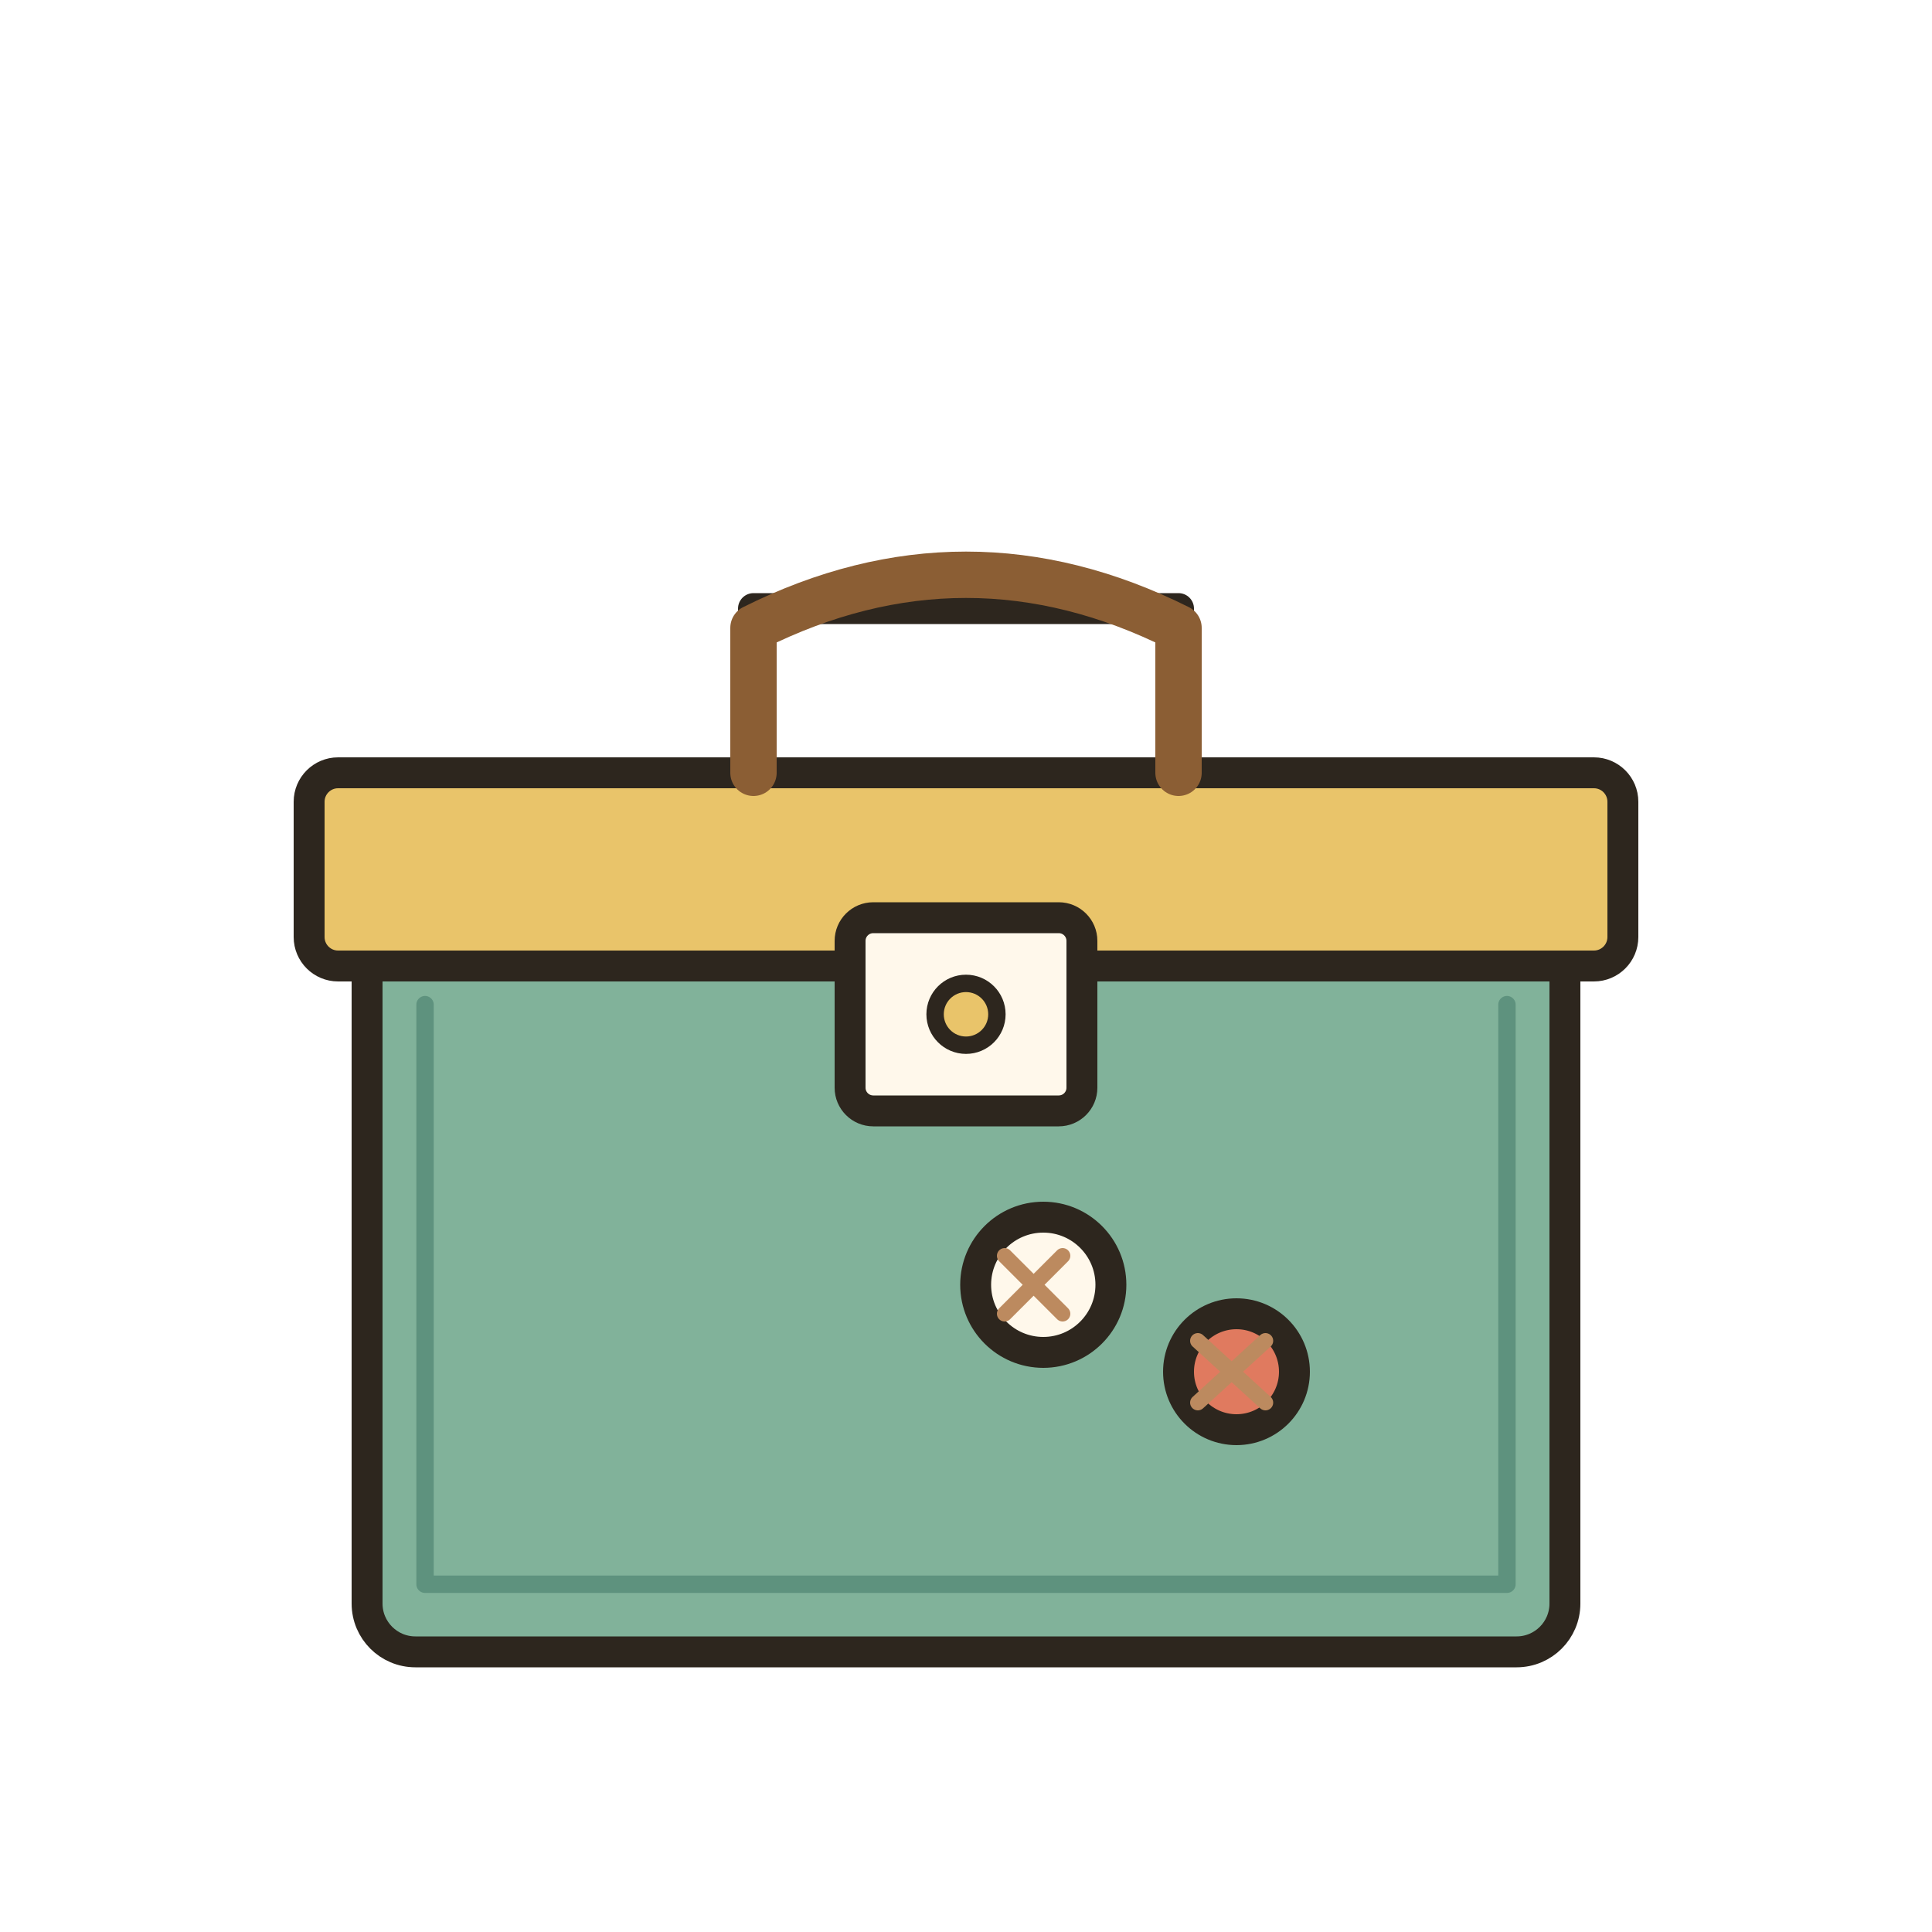
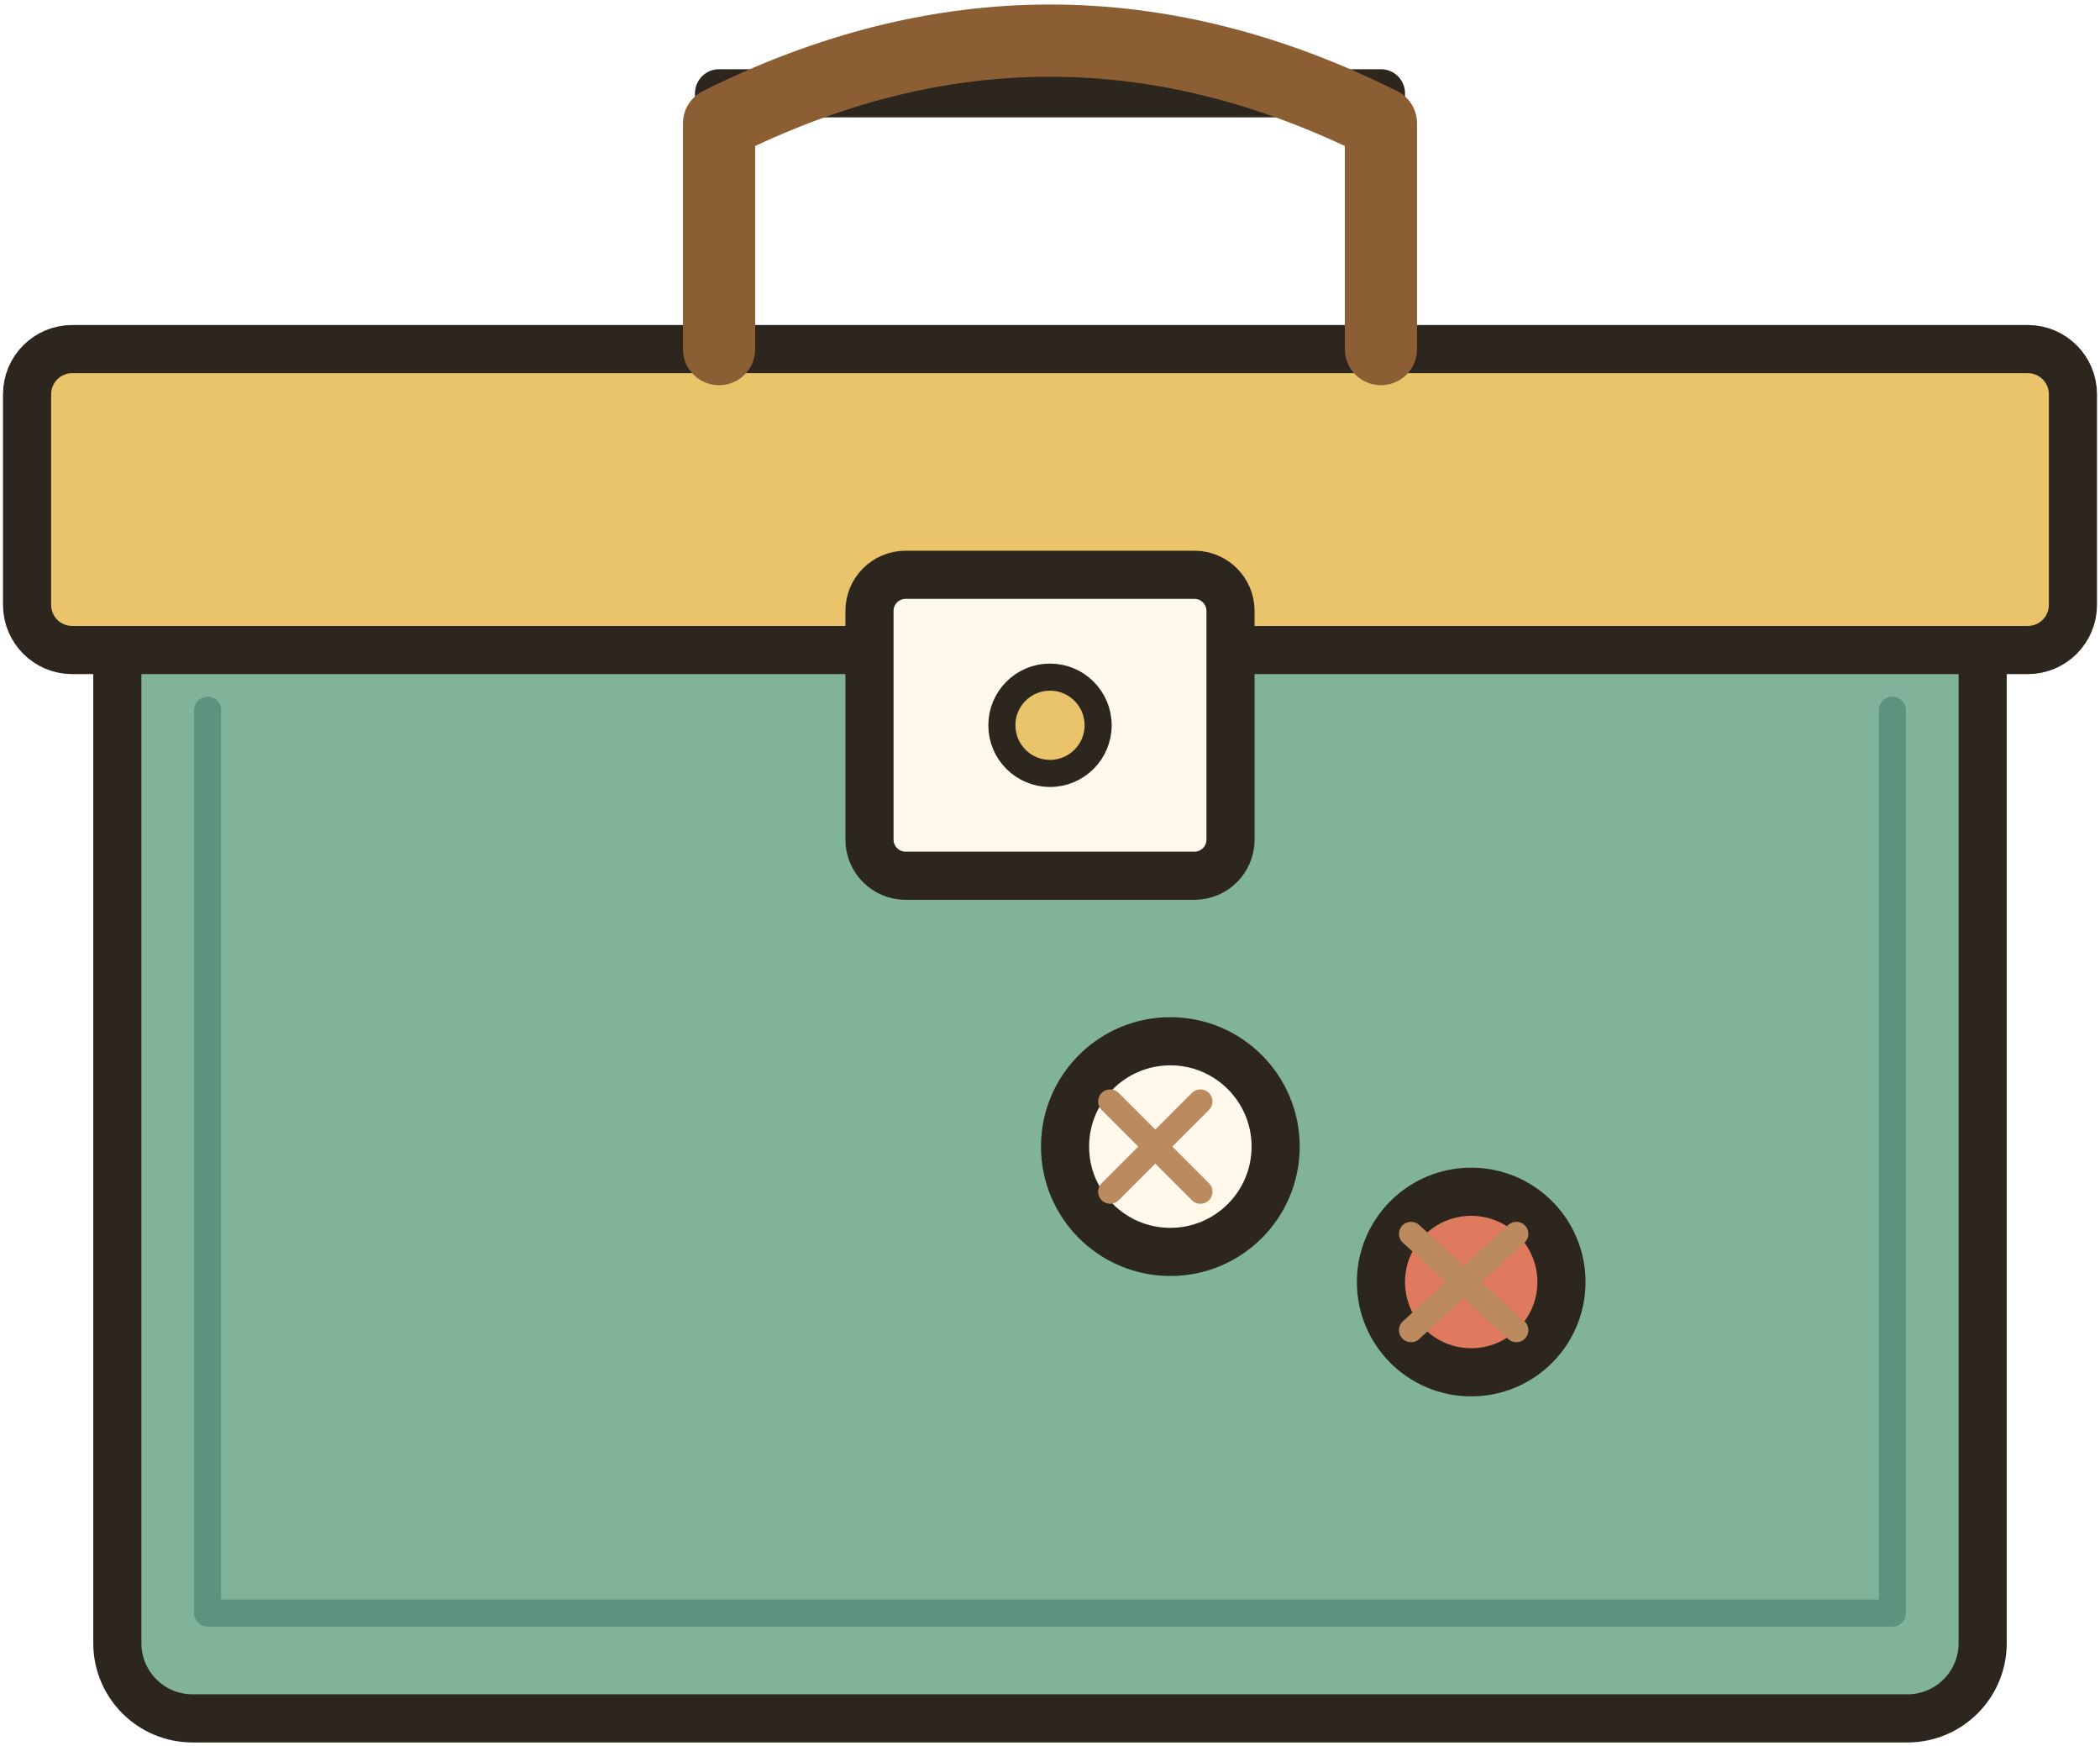
- <svg xmlns="http://www.w3.org/2000/svg" viewBox="0 0 1000 1000" data-asset-id="fh_sewing">
+ <svg xmlns="http://www.w3.org/2000/svg" viewBox="151 284 698 580" data-asset-id="fh_sewing">
  <g id="prop" stroke="#2d261e" stroke-width="16" stroke-linejoin="round" stroke-linecap="round">
    <rect x="190" y="455" width="620" height="400" rx="25" fill="#81b29a" />
    <rect x="160" y="400" width="680" height="100" rx="15" fill="#e9c46a" />
    <path d="M390 400 L390 315 L610 315 L610 400" fill="none" />
    <rect x="440" y="475" width="120" height="100" rx="12" fill="#fff8eb" />
    <ellipse cx="540" cy="665" rx="35" ry="35" fill="#fff8eb" />
    <ellipse cx="640" cy="710" rx="30" ry="30" fill="#e07a5f" />
    <path d="M390 400 V325 Q500 270 610 325 V400" fill="none" stroke="#8b5e34" stroke-width="24" />
    <path d="M220 520 V820 H780 V520" fill="none" stroke="#5e927e" stroke-width="9" />
    <circle cx="500" cy="525" r="16" fill="#e9c46a" stroke-width="9" />
    <path d="M520 650 L550 680 M550 650 L520 680 M620 694 L655 726 M655 694 L620 726" fill="none" stroke="#bc8a5f" stroke-width="8" />
  </g>
</svg>
